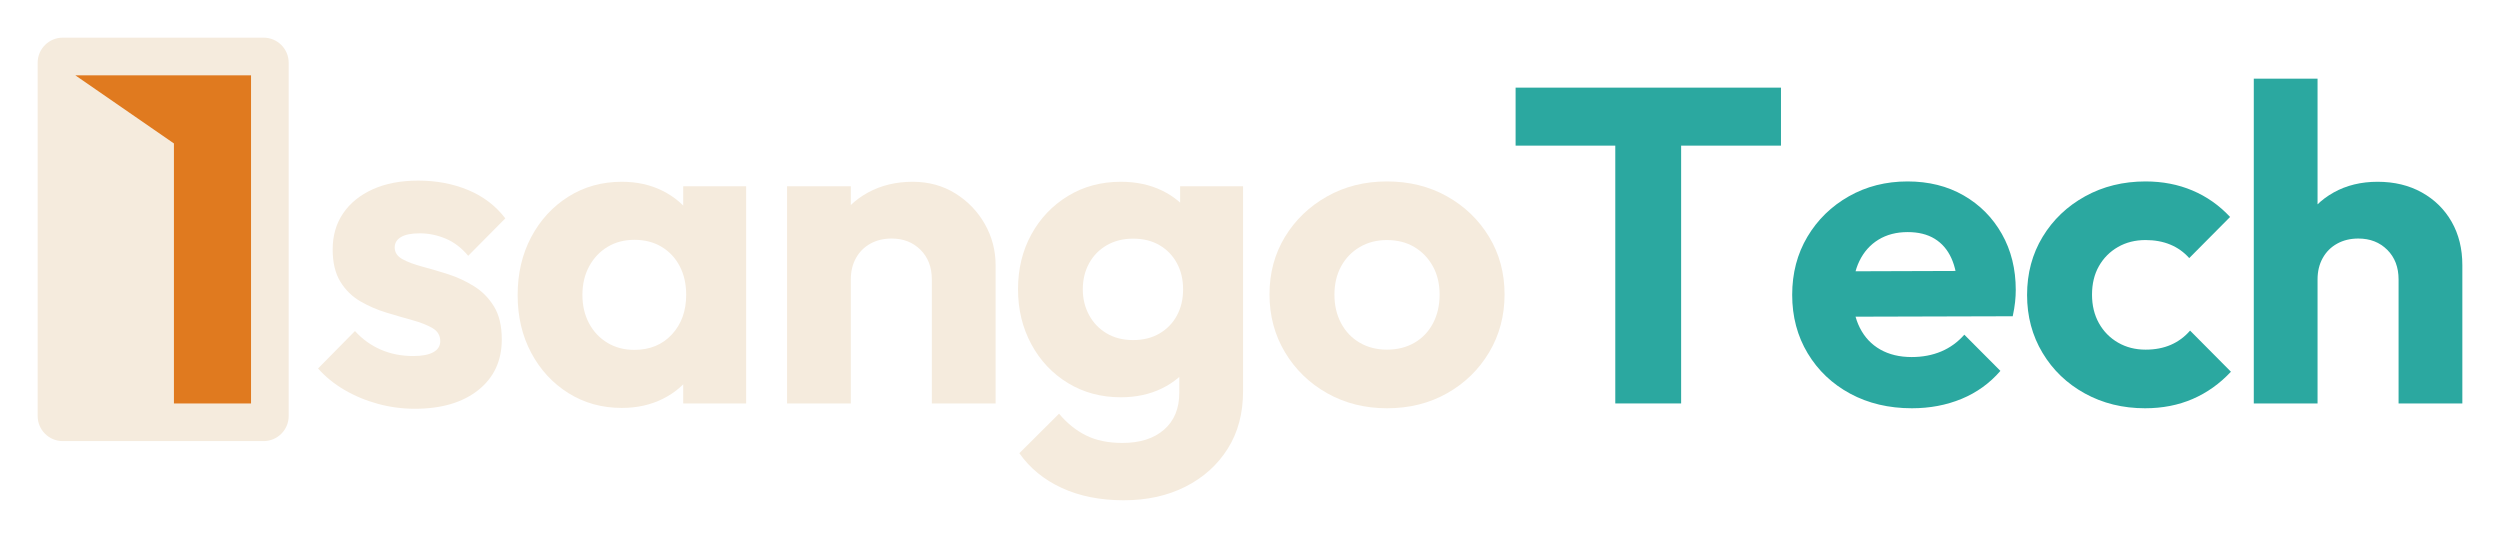
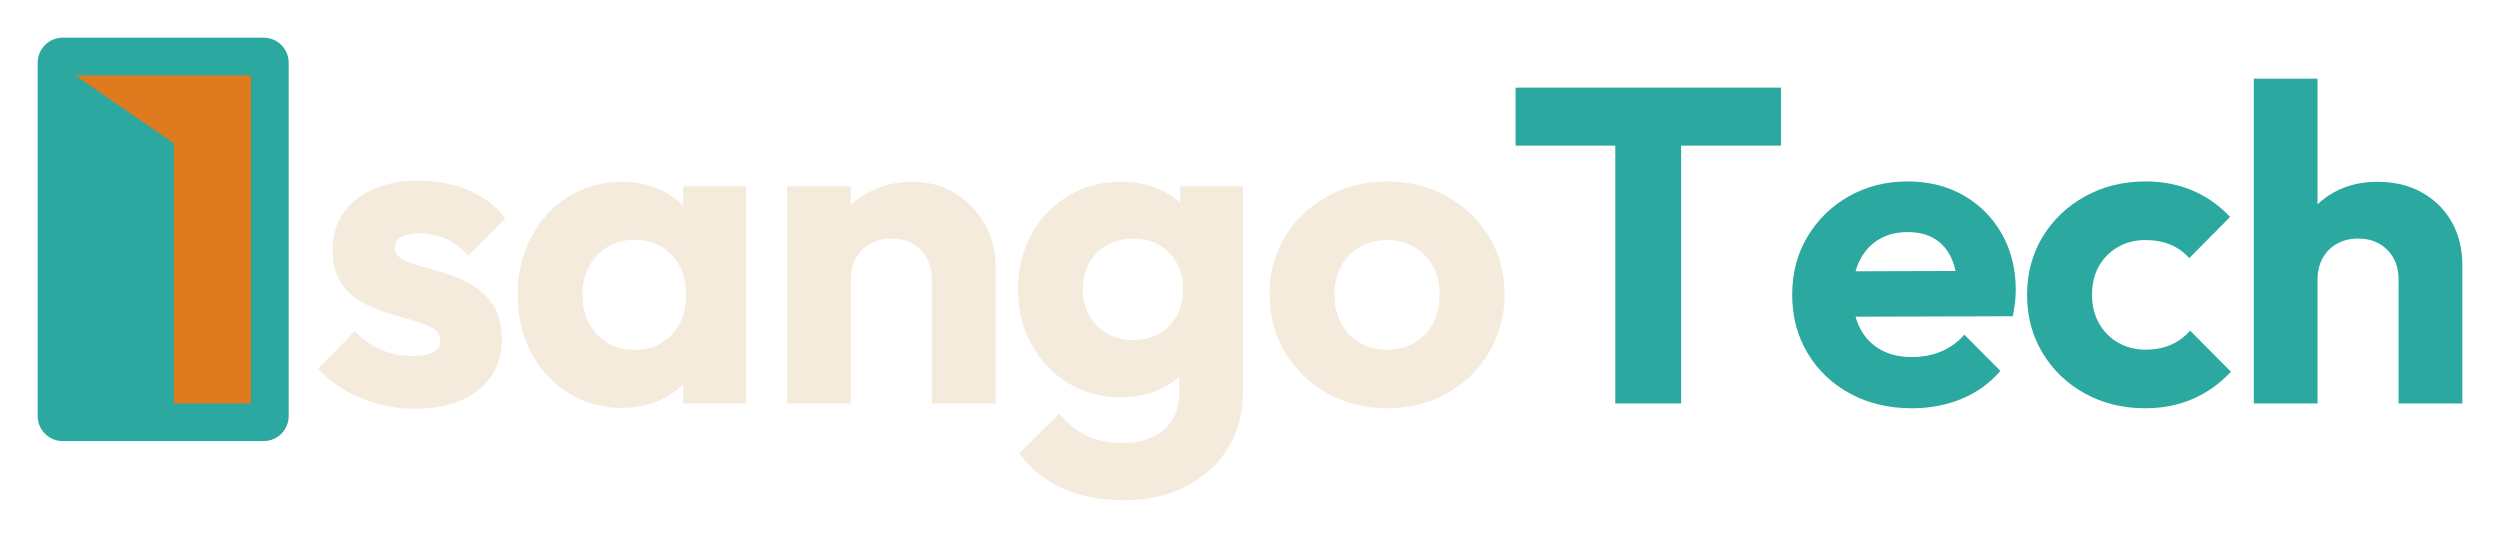
<svg xmlns="http://www.w3.org/2000/svg" viewBox="-84 -900 5577 1198" role="img" aria-labelledby="t">
-   <rect x="0" y="-816" width="560" height="900" rx="56" fill="#F5EBDD" />
+   <rect x="0" y="-816" width="560" height="900" rx="56" fill="#2BA8A0" />
  <path d="M84 -732H476V0H304V-580Z" fill="#E07A1F" />
  <g fill="#F5EBDD">
    <path transform="translate(614 0)" d="M227.375 11.875Q185.125 11.875 144.75 0.812Q104.375 -10.25 70.188 -30.312Q36.0 -50.375 11.5 -78.0L93.875 -161.5Q118.5 -134.375 151.375 -120.062Q184.25 -105.75 223.75 -105.75Q253.25 -105.75 268.688 -114.312Q284.125 -122.875 284.125 -139.0Q284.125 -158.0 266.688 -168.125Q249.25 -178.25 221.875 -185.812Q194.5 -193.375 164.125 -202.562Q133.75 -211.75 106.188 -227.625Q78.625 -243.5 61.375 -271.438Q44.125 -299.375 44.125 -343.5Q44.125 -389.875 67.5 -424.188Q90.875 -458.5 133.75 -477.812Q176.625 -497.125 235.0 -497.125Q295.625 -497.125 346.312 -476.062Q397 -455 429.25 -412.875L346.5 -329.375Q324.0 -356.125 295.875 -367.812Q267.75 -379.5 238.375 -379.5Q210.625 -379.5 196.562 -371.188Q182.5 -362.875 182.5 -348.0Q182.5 -331.375 199.75 -321.875Q217.0 -312.375 244.375 -305.125Q271.75 -297.875 301.938 -288.188Q332.125 -278.5 359.5 -261.438Q386.875 -244.375 404.125 -216.125Q421.375 -187.875 421.375 -142.75Q421.375 -71.625 369.0 -29.875Q316.625 11.875 227.375 11.875Z" />
    <path transform="translate(594 0)" d="M709.25 10.0Q642.75 10.0 590.062 -23.0Q537.375 -56.0 507.062 -112.875Q476.75 -169.75 476.75 -241.625Q476.75 -314.125 507.062 -371.188Q537.375 -428.25 590.062 -461.375Q642.75 -494.5 709.25 -494.5Q759.75 -494.5 800.0 -474.375Q840.25 -454.25 865.062 -418.875Q889.875 -383.5 892.5 -338.25V-146.25Q889.875 -101.0 865.375 -65.625Q840.875 -30.25 800.312 -10.125Q759.75 10.0 709.25 10.0ZM737.0 -119.5Q789.0 -119.5 820.875 -153.938Q852.75 -188.375 852.75 -242.25Q852.75 -278.5 838.375 -306.062Q824.0 -333.625 798.0 -349.312Q772 -365 737.375 -365.0Q703.375 -365.0 677.375 -349.312Q651.375 -333.625 636.312 -305.875Q621.25 -278.125 621.25 -242.25Q621.25 -206.375 636.125 -178.625Q651.0 -150.875 677.188 -135.188Q703.375 -119.5 737.0 -119.5ZM846.125 0.0V-130.125L868.125 -248.25L846.125 -365.375V-484.5H986.5V0.0Z" />
    <path transform="translate(574 0)" d="M1420.75 0.0V-276.625Q1420.75 -317.5 1395.5 -342.688Q1370.25 -367.875 1331.028 -367.875Q1304.341 -367.875 1283.733 -356.5Q1263.125 -345.125 1251.562 -324.438Q1240.0 -303.75 1240.0 -276.625L1184.625 -304.375Q1184.625 -361.25 1209.562 -403.938Q1234.5 -446.625 1278.435 -470.562Q1322.37 -494.5 1377.997 -494.5Q1431.375 -494.5 1473.188 -468.5Q1515.0 -442.5 1539.0 -400.125Q1563.0 -357.75 1563.0 -308.5V0ZM1097.75 0.0V-484.5H1240.0V0Z" />
    <path transform="translate(554 0)" d="M1868.875 216.0Q1790.25 216.0 1730.625 188.5Q1671 161 1636 111L1724.5 22.875Q1751.25 54.75 1784.875 71.438Q1818.5 88.125 1866.0 88.125Q1924.625 88.125 1958.688 58.562Q1992.75 29.0 1992.75 -23.75V-146.25L2016.625 -252.25L1994.625 -358.5V-484.5H2135.0V-26.75Q2135.0 46.75 2100.75 101.062Q2066.5 155.375 2006.5 185.688Q1946.5 216.0 1868.875 216.0ZM1862.375 -13.75Q1796.5 -13.75 1744.438 -45.438Q1692.375 -77.125 1662.688 -132.125Q1633.0 -187.125 1633.0 -254.75Q1633.0 -322.75 1662.688 -376.938Q1692.375 -431.125 1744.438 -462.812Q1796.5 -494.5 1862.375 -494.5Q1914.125 -494.5 1954.688 -474.688Q1995.25 -454.875 2019.438 -419.812Q2043.625 -384.75 2046.25 -338.25V-170.0Q2043.625 -124.125 2019.125 -88.75Q1994.625 -53.375 1954.062 -33.562Q1913.5 -13.75 1862.375 -13.75ZM1889.625 -141.375Q1923.625 -141.375 1948.75 -156.125Q1973.875 -170.875 1987.562 -196.312Q2001.25 -221.75 2001.25 -254.5Q2001.25 -287.25 1987.562 -312.688Q1973.875 -338.125 1948.938 -352.875Q1924.0 -367.625 1890.0 -367.625Q1856.375 -367.625 1830.938 -352.875Q1805.5 -338.125 1791.5 -312.5Q1777.5 -286.875 1777.5 -254.5Q1777.5 -223.125 1791.5 -197.188Q1805.5 -171.25 1830.75 -156.312Q1856.0 -141.375 1889.625 -141.375Z" />
    <path transform="translate(534 0)" d="M2476.25 10.75Q2402.125 10.75 2342.688 -22.75Q2283.25 -56.25 2248.625 -114.0Q2214.0 -171.75 2214.0 -243.25Q2214.0 -314.75 2248.438 -371.5Q2282.875 -428.25 2342.312 -461.75Q2401.75 -495.25 2475.875 -495.25Q2550.625 -495.25 2609.875 -462.062Q2669.125 -428.875 2703.75 -371.812Q2738.375 -314.75 2738.375 -243.25Q2738.375 -171.75 2703.938 -114.0Q2669.5 -56.25 2610.25 -22.75Q2551.0 10.75 2476.25 10.75ZM2475.875 -120.0Q2510.875 -120.0 2537.5 -135.5Q2564.125 -151.0 2578.812 -178.938Q2593.5 -206.875 2593.5 -242.875Q2593.5 -278.875 2578.312 -306.188Q2563.125 -333.5 2537.0 -349.0Q2510.875 -364.5 2475.875 -364.5Q2441.875 -364.5 2415.25 -348.812Q2388.625 -333.125 2373.75 -305.812Q2358.875 -278.5 2358.875 -242.5Q2358.875 -206.875 2373.75 -178.938Q2388.625 -151.0 2415.25 -135.5Q2441.875 -120.0 2475.875 -120.0Z" />
  </g>
  <g fill="#2BA8A0">
    <path transform="translate(514 0)" d="M3005.375 0.0V-692.0H3152.25V0.0ZM2783.0 -575.125V-704.5H3375.0V-575.125Z" />
    <path transform="translate(494 0)" d="M3687.125 10.75Q3609.875 10.75 3549.562 -21.75Q3489.25 -54.25 3454.625 -111.812Q3420.0 -169.375 3420.0 -242.25Q3420.0 -314.75 3453.938 -371.812Q3487.875 -428.875 3546.438 -462.062Q3605.0 -495.25 3677.375 -495.25Q3748.125 -495.25 3802.438 -464.062Q3856.75 -432.875 3887.75 -378.125Q3918.75 -323.375 3918.75 -253.25Q3918.75 -240.125 3917.25 -226.125Q3915.75 -212.125 3912.0 -194.5L3499.25 -193.375V-294.625L3849.0 -295.75L3789.25 -253.375Q3788.0 -295.875 3775.062 -324.188Q3762.125 -352.5 3737.812 -367.375Q3713.5 -382.25 3677.625 -382.25Q3640.125 -382.25 3612.5 -365.375Q3584.875 -348.5 3569.938 -317.688Q3555.0 -286.875 3555.0 -243.75Q3555.0 -200.25 3570.938 -168.688Q3586.875 -137.125 3616.5 -120.312Q3646.125 -103.5 3686.5 -103.5Q3722.75 -103.5 3752.375 -115.938Q3782.0 -128.375 3804.0 -153.375L3884.5 -72.625Q3848.75 -31.25 3798.0 -10.25Q3747.25 10.75 3687.125 10.75Z" />
    <path transform="translate(474 0)" d="M4227.25 10.75Q4152.875 10.75 4092.938 -22.25Q4033.0 -55.25 3998.5 -112.812Q3964.0 -170.375 3964.0 -241.875Q3964.0 -314.375 3998.688 -371.625Q4033.375 -428.875 4093.5 -462.062Q4153.625 -495.25 4228.375 -495.25Q4285.125 -495.25 4332.875 -475.062Q4380.625 -454.875 4416.875 -416.0L4325.75 -324.25Q4307.75 -344.375 4283.312 -354.438Q4258.875 -364.5 4228.375 -364.5Q4193.75 -364.5 4166.75 -349.0Q4139.75 -333.5 4124.312 -306.375Q4108.875 -279.25 4108.875 -242.625Q4108.875 -206.625 4124.312 -179.0Q4139.75 -151.375 4166.938 -135.688Q4194.125 -120.0 4228.375 -120.0Q4260 -120 4284.812 -130.812Q4309.625 -141.625 4327.625 -162.5L4418.75 -70.75Q4381.375 -30.75 4333.438 -10.0Q4285.5 10.75 4227.25 10.75Z" />
    <path transform="translate(454 0)" d="M4812.75 0.0V-276.625Q4812.75 -317.5 4787.5 -342.688Q4762.25 -367.875 4723.028 -367.875Q4696.341 -367.875 4675.733 -356.5Q4655.125 -345.125 4643.562 -324.438Q4632.0 -303.75 4632.0 -276.625L4576.625 -304.375Q4576.625 -361.25 4600.812 -403.938Q4625.0 -446.625 4667.81 -470.562Q4710.62 -494.5 4765.872 -494.5Q4821.875 -494.5 4864.625 -470.688Q4907.375 -446.875 4931.188 -405.125Q4955.0 -363.375 4955.0 -308.5V0ZM4489.75 0.0V-724.5H4632.0V0Z" />
  </g>
</svg>
